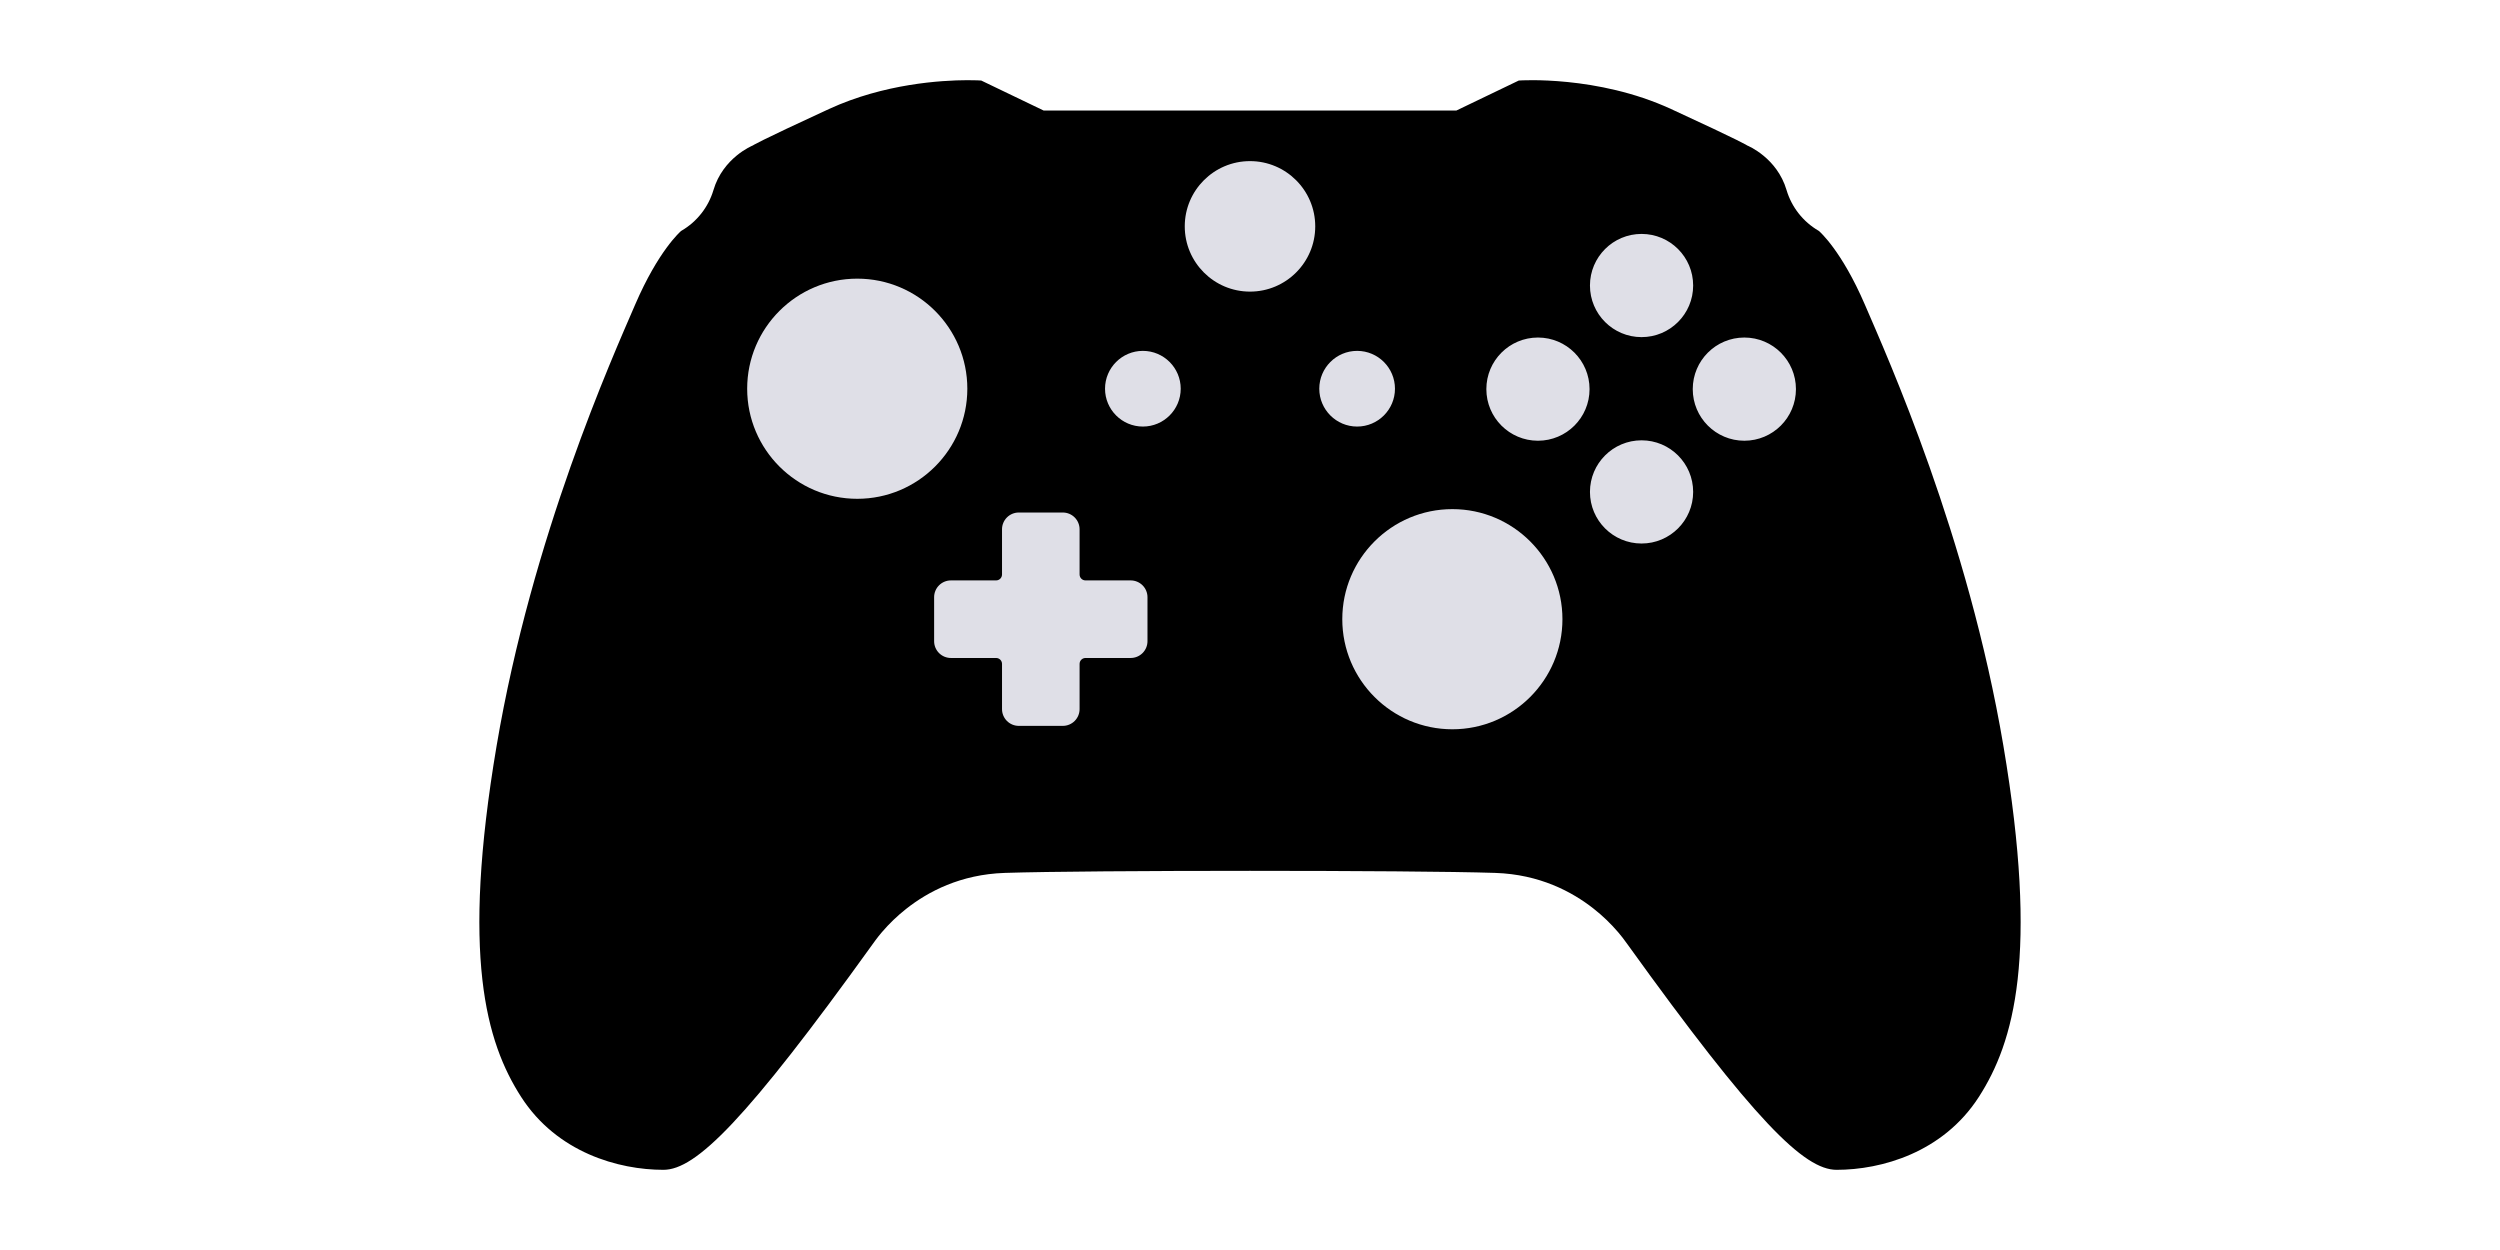
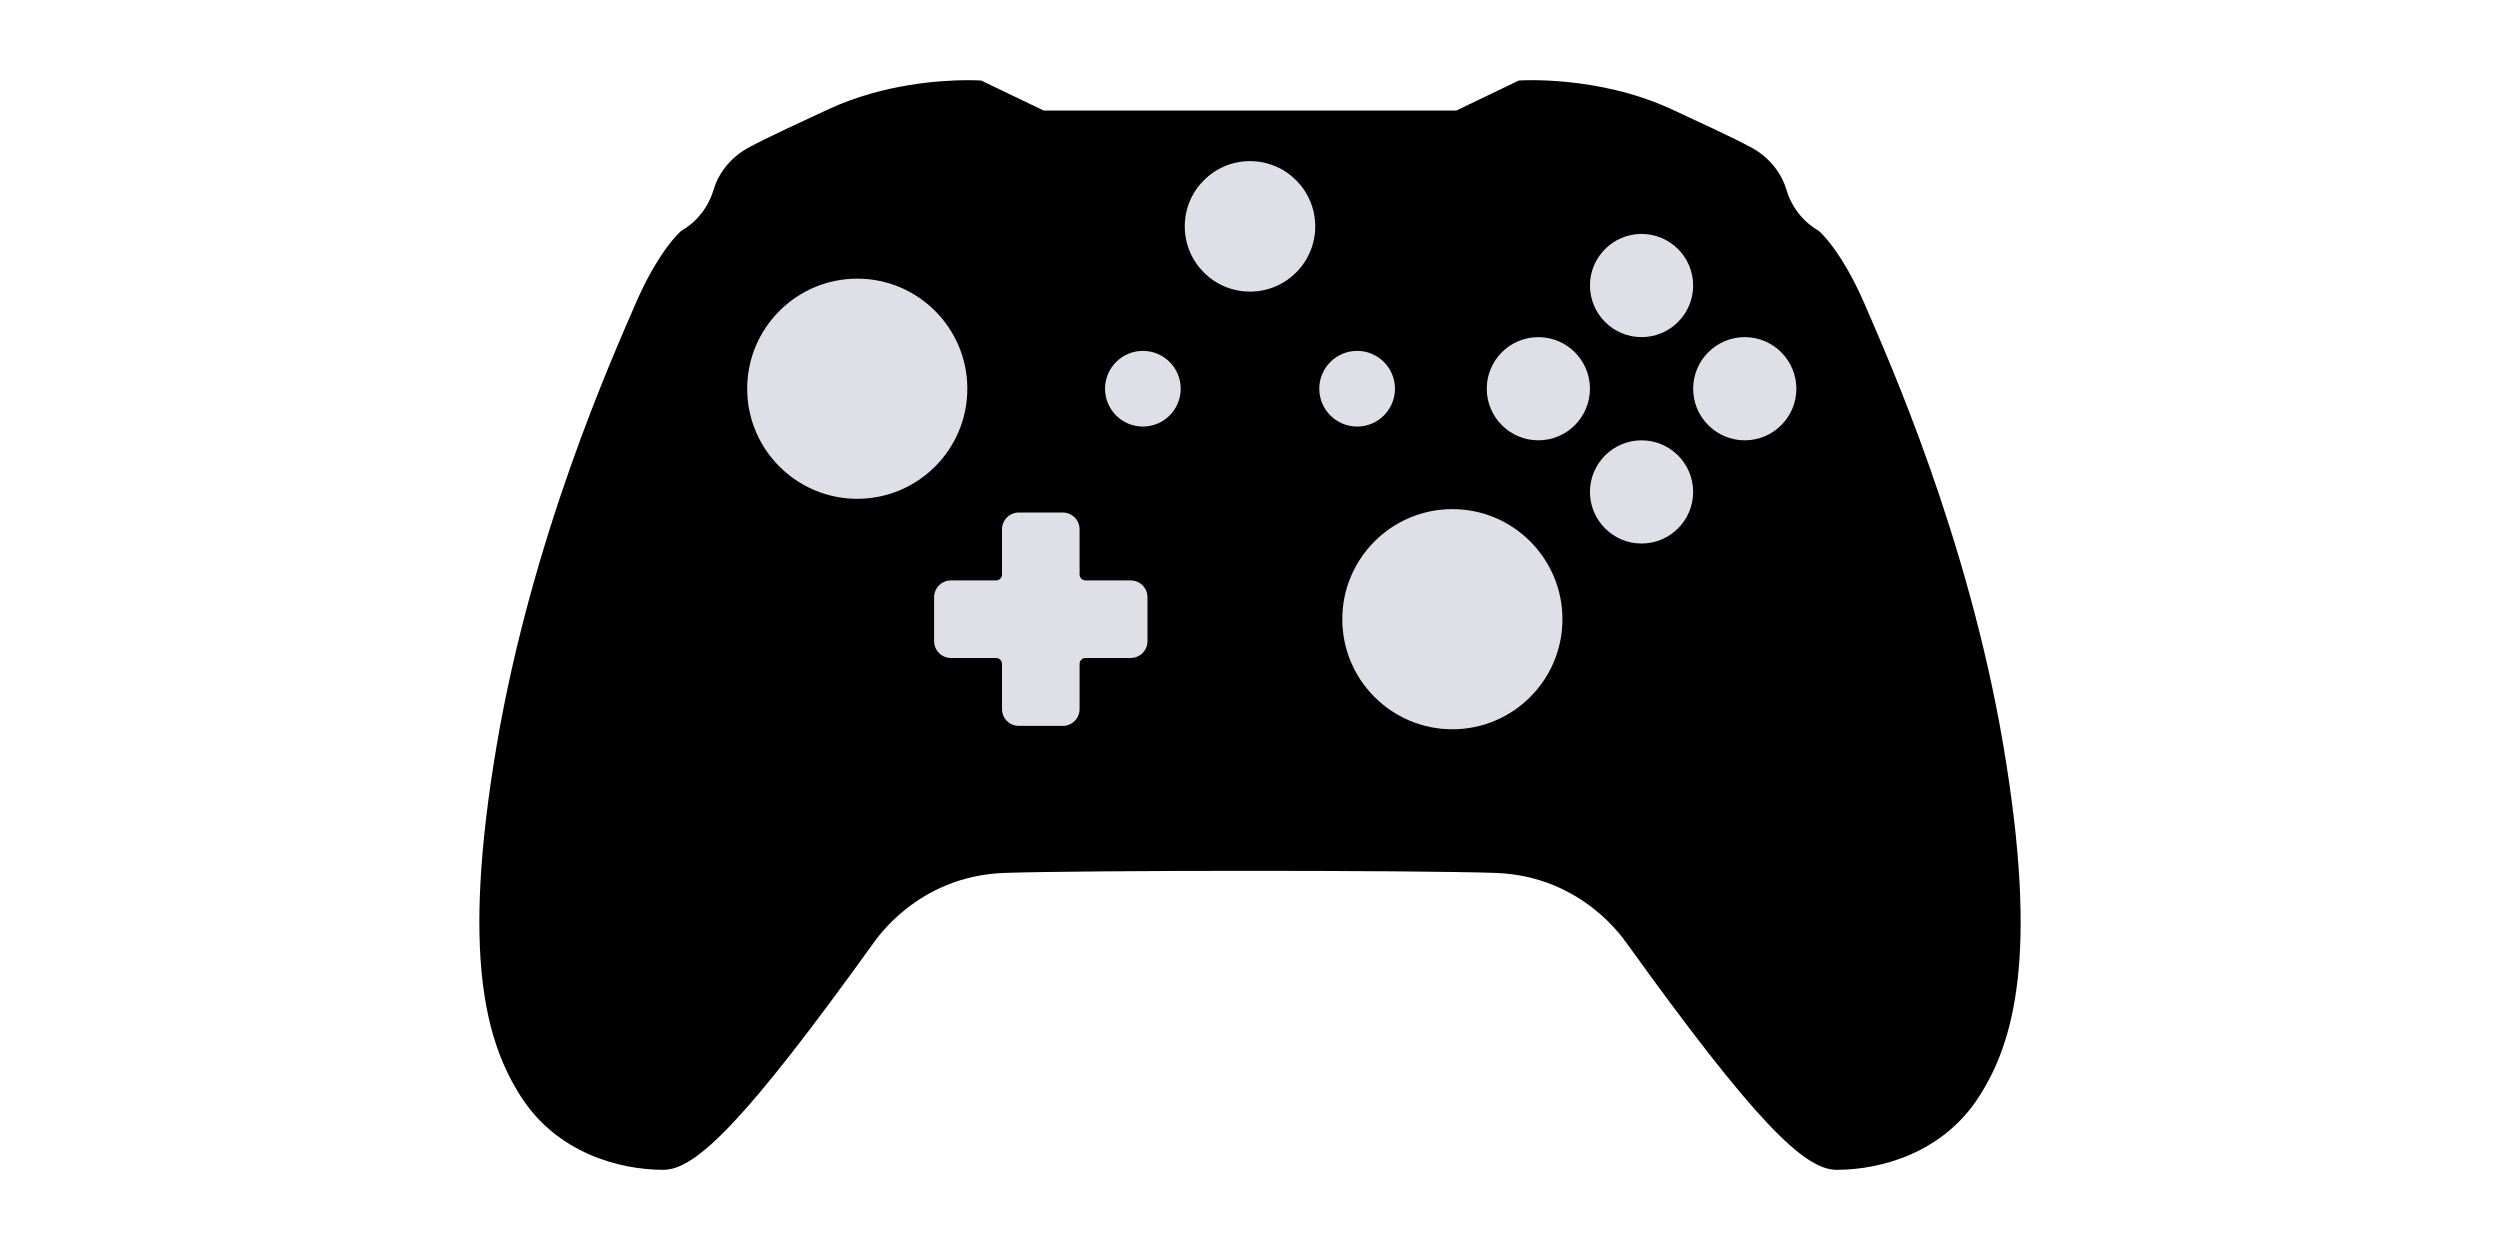
- <svg xmlns="http://www.w3.org/2000/svg" xml:space="preserve" width="1000" height="500" version="1.1" id="svg10">
-   <defs id="defs10" />
-   <path d="M386.83 32.073c-10.13.031-33.148 1.363-55.205 11.518-14.45 6.652-22.09 10.308-26.137 12.31-2.023 1.002-3.146 1.59-3.787 1.94-.384.21-.429.252-.588.355-.243.099-11.917 4.892-15.736 17.852a28.12 28.12 0 0 1-12.766 16.234l-.148.088-.131.111s-2.359 2.054-5.74 6.68c-3.382 4.627-7.893 11.918-12.524 22.666-9.13 21.19-41.25 92.675-55.43 176.531-14.169 83.793-4.31 118.485 9.848 140.454 14.327 22.229 38.936 29.117 56.897 29.117 12.965-.001 32.898-19.655 83.806-90.451.18-.189.128-.168.178-.237l.203-.283c.16-.225.378-.532.662-.916a59 59 0 0 1 2.49-3.127 69 69 0 0 1 9.782-9.398c8.684-6.849 21.684-13.77 39.422-14.354 33.578-1.107 162.577-1.104 196.156 0 17.738.584 30.738 7.505 39.422 14.354a69 69 0 0 1 9.78 9.4 59 59 0 0 1 3.356 4.324c.05.068.002.05.172.229 51.093 71.052 70.9 90.457 83.807 90.459 17.963 0 42.57-6.89 56.894-29.117 14.158-21.968 24.016-56.66 9.852-140.448-14.174-83.85-46.298-155.347-55.428-176.539-4.63-10.75-9.141-18.04-12.523-22.666s-5.74-6.678-5.74-6.678l-.131-.11-.149-.089a28.12 28.12 0 0 1-12.767-16.234l-.002-.008c-3.821-12.954-15.492-17.745-15.735-17.844-.16-.104-.203-.146-.586-.355-.64-.35-1.763-.938-3.787-1.94-4.046-2.003-11.687-5.658-26.136-12.31-29.409-13.538-60.528-11.395-60.528-11.395l-.361.026-24.934 11.988H417.447l-24.934-11.988-.36-.026s-1.946-.133-5.323-.123" style="fill:#000;fill-rule:evenodd;stroke-width:3.083;stroke-linecap:round;stroke-miterlimit:7;paint-order:stroke markers fill" id="path1" />
-   <path d="M500 64.448c-14.4 0-26.097 11.697-26.097 26.098S485.6 116.645 500 116.645s26.096-11.698 26.096-26.099S514.402 64.448 500 64.448" style="baseline-shift:baseline;display:inline;overflow:visible;vector-effect:none;fill:#dfdfe7;stroke-width:1.084;stop-color:#000;fill-opacity:1" id="path2" />
-   <path d="M407.538 205.006a6.713 6.713 0 0 0-6.73 6.73v18.058a2.37 2.37 0 0 1-2.372 2.372H380.38a6.713 6.713 0 0 0-6.73 6.729v17.567a6.713 6.713 0 0 0 6.73 6.73h18.056a2.37 2.37 0 0 1 2.372 2.37v18.058a6.713 6.713 0 0 0 6.73 6.73h17.568a6.713 6.713 0 0 0 6.728-6.73v-18.057a2.37 2.37 0 0 1 2.372-2.372h18.06a6.713 6.713 0 0 0 6.727-6.729v-17.567a6.713 6.713 0 0 0-6.728-6.729h-18.06a2.37 2.37 0 0 1-2.372-2.372v-18.058a6.713 6.713 0 0 0-6.727-6.729z" style="fill:#dfdfe7;fill-rule:evenodd;stroke:none;stroke-width:2.854;stroke-miterlimit:7;paint-order:stroke markers fill;fill-opacity:1" id="path3" />
-   <circle cx="656.623" cy="114.209" r="19.229" style="fill:#dfdfe7;stroke:#dfdfe7;stroke-width:2.822;fill-opacity:1;stroke-opacity:1" id="circle3" />
-   <circle cx="656.623" cy="196.768" r="19.229" style="fill:#dfdfe7;stroke:#dfdfe7;stroke-width:2.822;fill-opacity:1;stroke-opacity:1" id="circle4" />
-   <circle cx="-155.652" cy="615.18" r="19.229" style="fill:#dfdfe7;stroke:#dfdfe7;stroke-width:2.822;fill-opacity:1;stroke-opacity:1" transform="rotate(-90)" id="circle5" />
-   <circle cx="-155.652" cy="697.738" r="19.229" style="fill:#dfdfe7;stroke:#dfdfe7;stroke-width:2.822;fill-opacity:1;stroke-opacity:1" transform="rotate(-90)" id="circle6" />
-   <g style="fill:#dfdfe7;fill-opacity:1" id="g6">
-     <path d="M542.851 140.352c-8.348 0-15.137 6.788-15.137 15.136 0 8.349 6.789 15.135 15.137 15.135s15.137-6.786 15.137-15.135-6.789-15.136-15.137-15.136m-85.702 0c8.348 0 15.137 6.788 15.137 15.136 0 8.349-6.79 15.135-15.137 15.135s-15.137-6.786-15.137-15.135 6.789-15.136 15.137-15.136" style="baseline-shift:baseline;display:inline;overflow:visible;vector-effect:none;fill:#dfdfe7;stop-color:#000;fill-opacity:1" id="path6" />
+ <svg xmlns="http://www.w3.org/2000/svg" xml:space="preserve" width="1000" height="500">
+   <path d="M386.83 32.073c-10.13.031-33.148 1.363-55.205 11.518-14.45 6.652-22.09 10.308-26.137 12.31-2.023 1.002-3.146 1.59-3.787 1.94-.384.21-.429.252-.588.355-.243.099-11.917 4.892-15.736 17.852a28.12 28.12 0 0 1-12.766 16.234l-.148.088-.13.111s-2.36 2.054-5.74 6.68c-3.383 4.627-7.894 11.918-12.525 22.666-9.13 21.19-41.25 92.675-55.43 176.531-14.169 83.793-4.31 118.485 9.848 140.454 14.327 22.229 38.936 29.117 56.897 29.117 12.965-.001 32.898-19.655 83.806-90.451.18-.189.128-.168.178-.237l.203-.283q.238-.339.662-.916a59 59 0 0 1 2.49-3.127 69 69 0 0 1 9.782-9.398c8.684-6.849 21.684-13.77 39.422-14.354 33.578-1.107 162.577-1.104 196.156 0 17.738.584 30.738 7.505 39.422 14.354a69 69 0 0 1 9.78 9.4 59 59 0 0 1 3.356 4.324c.05.068.002.05.172.229 51.093 71.052 70.9 90.457 83.807 90.459 17.963 0 42.57-6.89 56.894-29.117 14.158-21.968 24.016-56.66 9.852-140.448-14.174-83.85-46.298-155.347-55.428-176.539-4.63-10.75-9.14-18.04-12.523-22.666s-5.74-6.678-5.74-6.678l-.13-.11-.15-.089a28.12 28.12 0 0 1-12.767-16.234l-.002-.008c-3.82-12.954-15.492-17.745-15.735-17.844-.16-.104-.203-.146-.586-.355-.64-.35-1.763-.938-3.787-1.94-4.046-2.003-11.687-5.658-26.136-12.31-29.409-13.538-60.528-11.395-60.528-11.395l-.36.026-24.935 11.988h-165.11l-24.935-11.988-.36-.026s-1.946-.133-5.323-.123" style="fill:#000;fill-opacity:1;fill-rule:evenodd;stroke-width:3.083;stroke-linecap:round;stroke-miterlimit:7;paint-order:stroke markers fill" />
+   <path d="M500.001 64.448c-14.401 0-26.098 11.697-26.098 26.098s11.697 26.099 26.098 26.099 26.096-11.698 26.096-26.099-11.695-26.098-26.096-26.098" style="baseline-shift:baseline;display:inline;overflow:visible;vector-effect:none;fill:#dfdfe7;fill-opacity:1;stroke-width:1.084;stop-color:#000" />
+   <path d="M407.538 205.006a6.713 6.713 0 0 0-6.73 6.73v18.058a2.37 2.37 0 0 1-2.372 2.372H380.38a6.713 6.713 0 0 0-6.73 6.729v17.567a6.713 6.713 0 0 0 6.73 6.73h18.056a2.37 2.37 0 0 1 2.372 2.37v18.058a6.713 6.713 0 0 0 6.73 6.73h17.568a6.713 6.713 0 0 0 6.728-6.73v-18.057a2.37 2.37 0 0 1 2.372-2.372h18.06a6.713 6.713 0 0 0 6.727-6.729v-17.567a6.713 6.713 0 0 0-6.728-6.729h-18.06a2.37 2.37 0 0 1-2.372-2.372v-18.058a6.713 6.713 0 0 0-6.727-6.729z" style="fill:#dfdfe7;fill-opacity:1;fill-rule:evenodd;stroke:none;stroke-width:2.854;stroke-miterlimit:7;paint-order:stroke markers fill" />
+   <path d="M542.851 140.352c-8.348 0-15.137 6.788-15.137 15.136 0 8.349 6.789 15.135 15.137 15.135s15.137-6.786 15.137-15.135-6.789-15.136-15.137-15.136m-85.702 0c8.348 0 15.137 6.788 15.137 15.136 0 8.349-6.789 15.135-15.137 15.135s-15.137-6.786-15.137-15.135 6.789-15.136 15.137-15.136" style="baseline-shift:baseline;display:inline;overflow:visible;vector-effect:none;fill:#dfdfe7;fill-opacity:1;stop-color:#000" />
+   <g style="fill:#dfdfe7;fill-opacity:1">
+     <path d="M659.145 534C632.579 534 611 555.58 611 582.145s21.58 48.144 48.144 48.144c26.566 0 48.145-21.579 48.145-48.143 0-26.567-21.579-48.146-48.144-48.146" style="baseline-shift:baseline;display:inline;overflow:visible;vector-effect:none;fill:#dfdfe7;fill-opacity:1;stroke-width:1.079;stop-color:#000" transform="translate(-21.881 -284.725)scale(.91456)" />
  </g>
-   <g style="fill:#dfdfe7;fill-opacity:1" id="g8">
-     <path d="M 546.145,708 C 519.579,708 498,729.58 498,756.145 c 0,26.565 21.58,48.144 48.144,48.144 26.566,0 48.145,-21.579 48.145,-48.143 C 594.289,729.579 572.71,708 546.145,708" style="baseline-shift:baseline;display:inline;overflow:visible;vector-effect:none;fill:#dfdfe7;fill-opacity:1;stroke-width:1.079;stop-color:#000000" transform="matrix(0.91456,0,0,0.91456,81.464,-443.858)" id="path8" />
+   <g style="fill:#dfdfe7;fill-opacity:1">
+     <path d="M659.145 534C632.579 534 611 555.58 611 582.145s21.58 48.144 48.144 48.144c26.566 0 48.145-21.579 48.145-48.143 0-26.567-21.579-48.146-48.144-48.146" style="baseline-shift:baseline;display:inline;overflow:visible;vector-effect:none;fill:#dfdfe7;fill-opacity:1;stroke-width:1.079;stop-color:#000" transform="translate(-259.925 -376.916)scale(.91456)" />
  </g>
-   <g style="fill:#dfdfe7;fill-opacity:1" id="g10">
-     <path d="M 546.145,708 C 519.579,708 498,729.58 498,756.145 c 0,26.565 21.58,48.144 48.144,48.144 26.566,0 48.145,-21.579 48.145,-48.143 C 594.289,729.579 572.71,708 546.145,708" style="baseline-shift:baseline;display:inline;overflow:visible;vector-effect:none;fill:#dfdfe7;fill-opacity:1;stroke-width:1.079;stop-color:#000000" transform="matrix(0.91456,0,0,0.91456,-156.58,-536.049)" id="path10" />
+   <g style="fill:#dfdfe7;fill-opacity:1">
+     <g style="fill:#dfdfe7;fill-opacity:1">
+       <path d="M656.623 176.129c-11.382 0-20.64 9.256-20.64 20.639s9.258 20.64 20.64 20.64 20.64-9.258 20.64-20.64-9.257-20.64-20.64-20.64M656.623 93.568c-11.382 0-20.64 9.259-20.64 20.641s9.258 20.64 20.64 20.64 20.64-9.258 20.64-20.64-9.257-20.64-20.64-20.64" style="baseline-shift:baseline;display:inline;overflow:visible;vector-effect:none;fill:#dfdfe7;fill-opacity:1;stroke:none;stop-color:#000" />
+     </g>
+     <g style="fill:#dfdfe7;fill-opacity:1">
+       <path d="M656.623 176.129c-11.382 0-20.64 9.256-20.64 20.639s9.258 20.64 20.64 20.64 20.64-9.258 20.64-20.64-9.257-20.64-20.64-20.64M656.623 93.568c-11.382 0-20.64 9.259-20.64 20.641s9.258 20.64 20.64 20.64 20.64-9.258 20.64-20.64-9.257-20.64-20.64-20.64" style="baseline-shift:baseline;display:inline;overflow:visible;vector-effect:none;fill:#dfdfe7;fill-opacity:1;stroke:none;stop-color:#000" transform="rotate(90 656.623 155.488)" />
+     </g>
  </g>
</svg>
